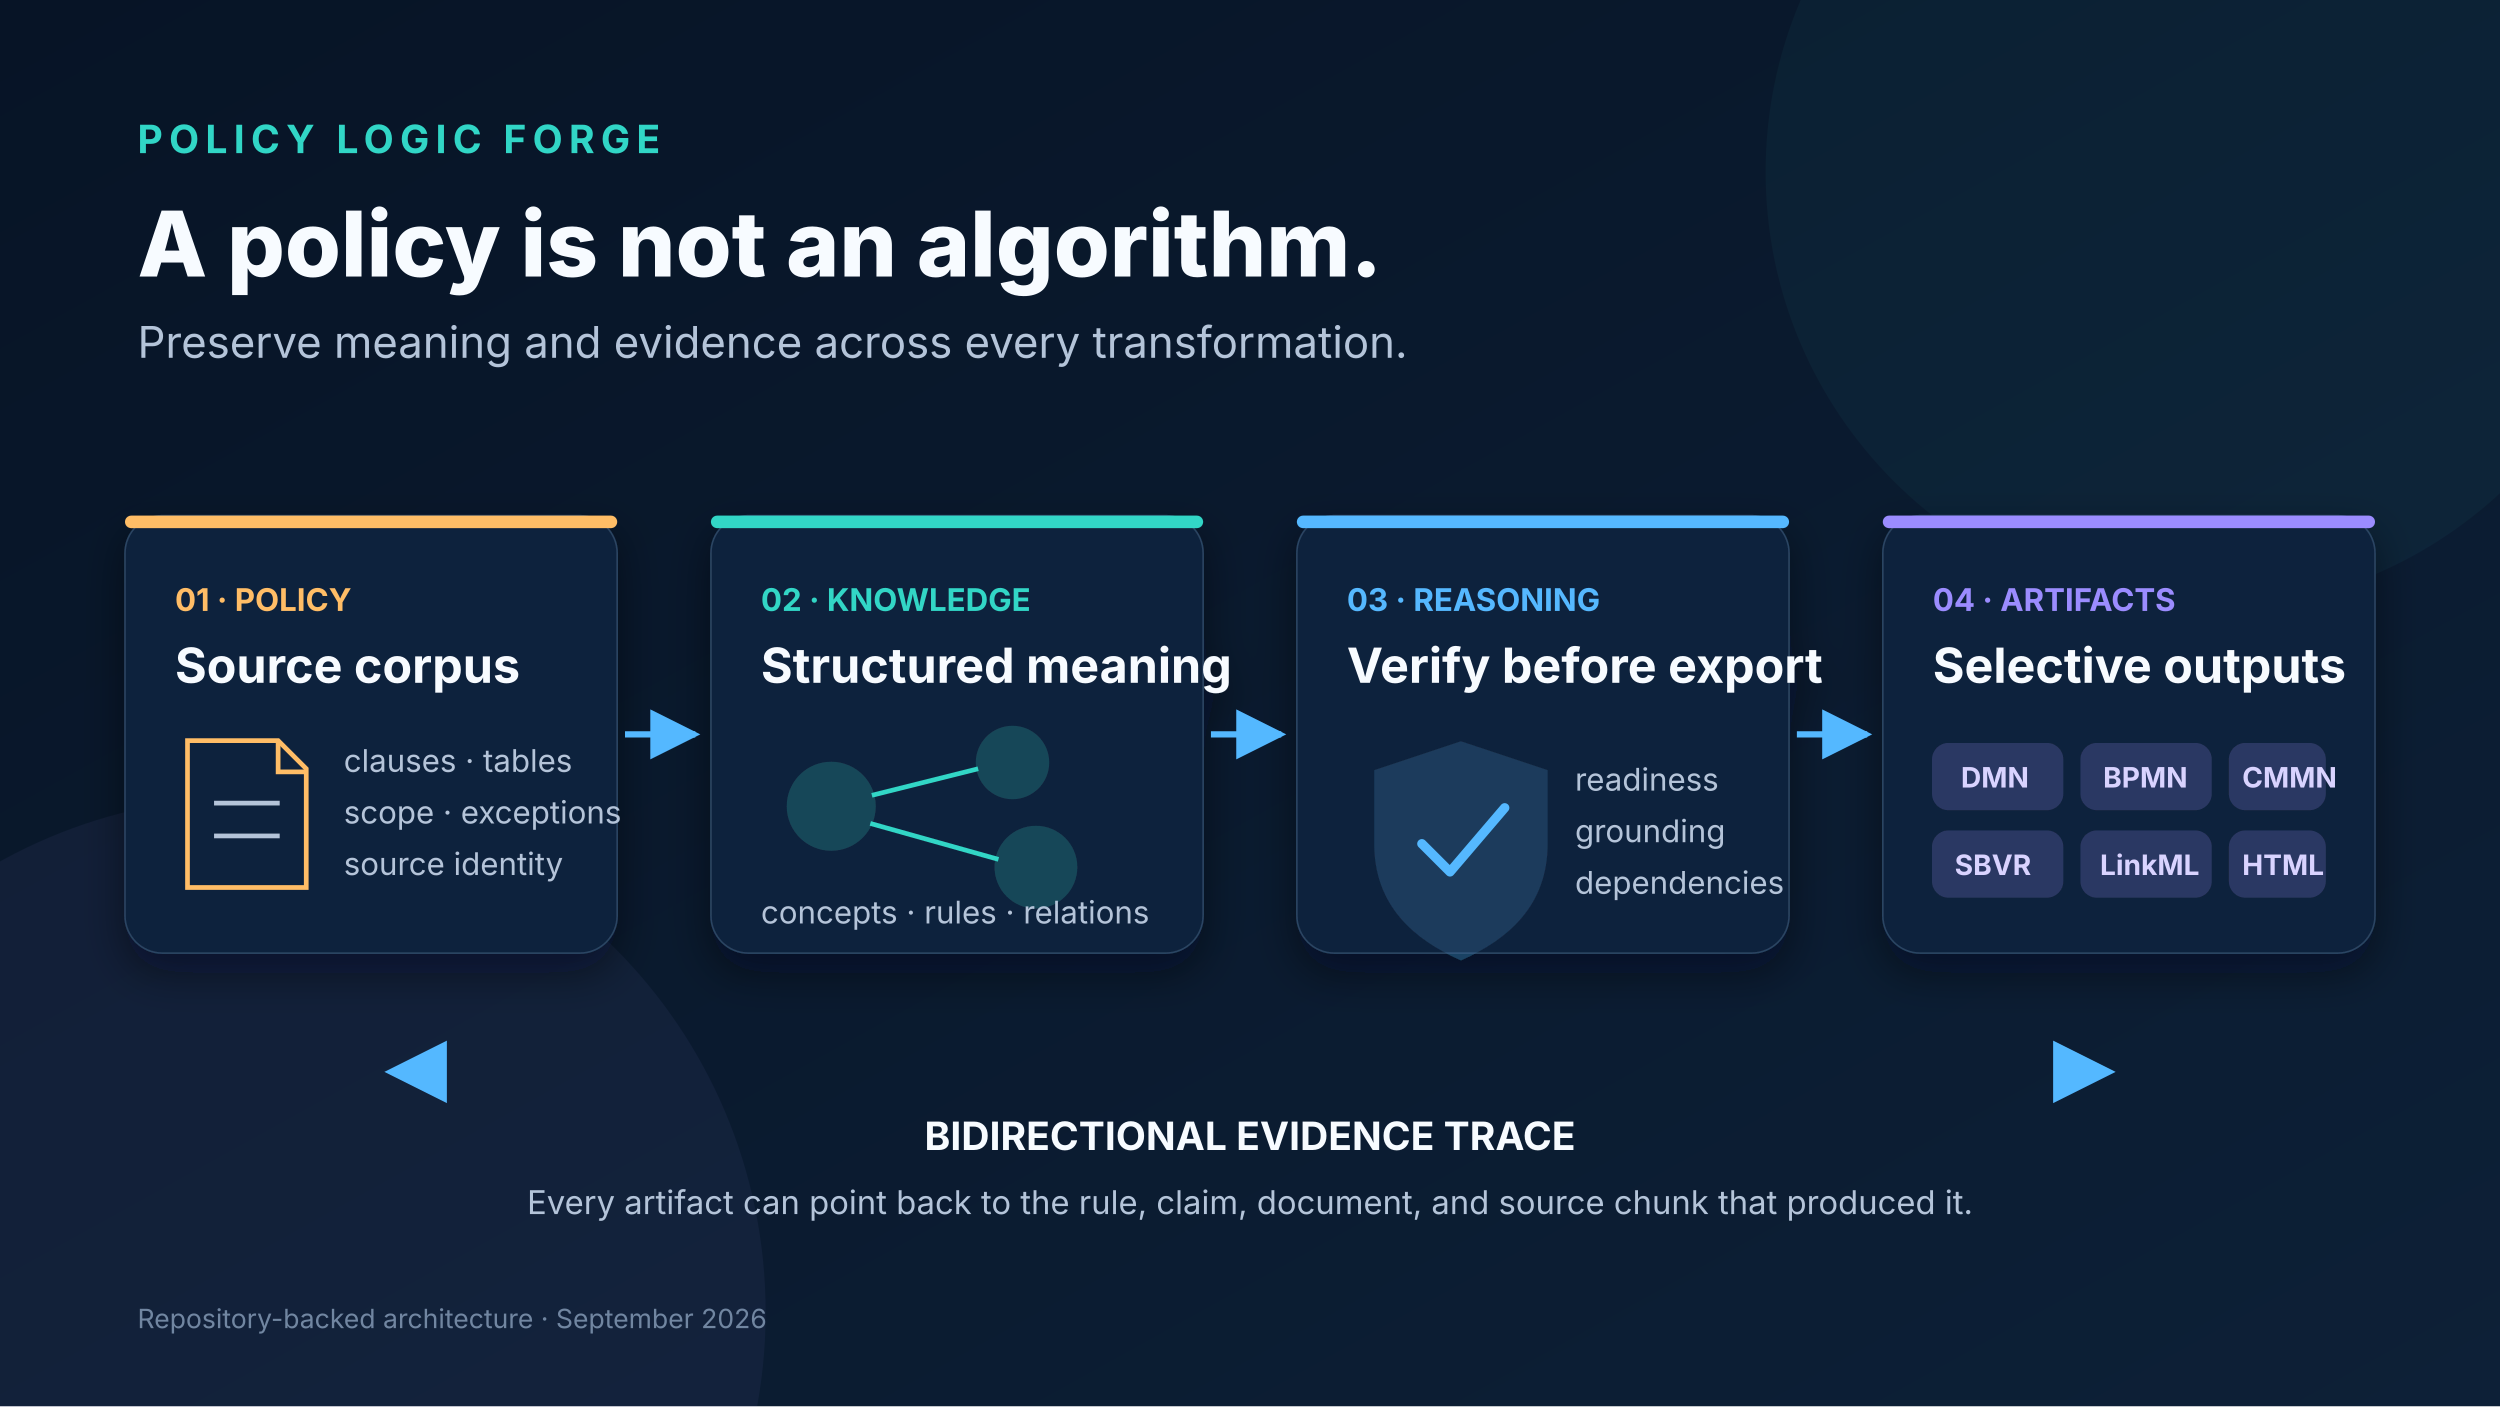
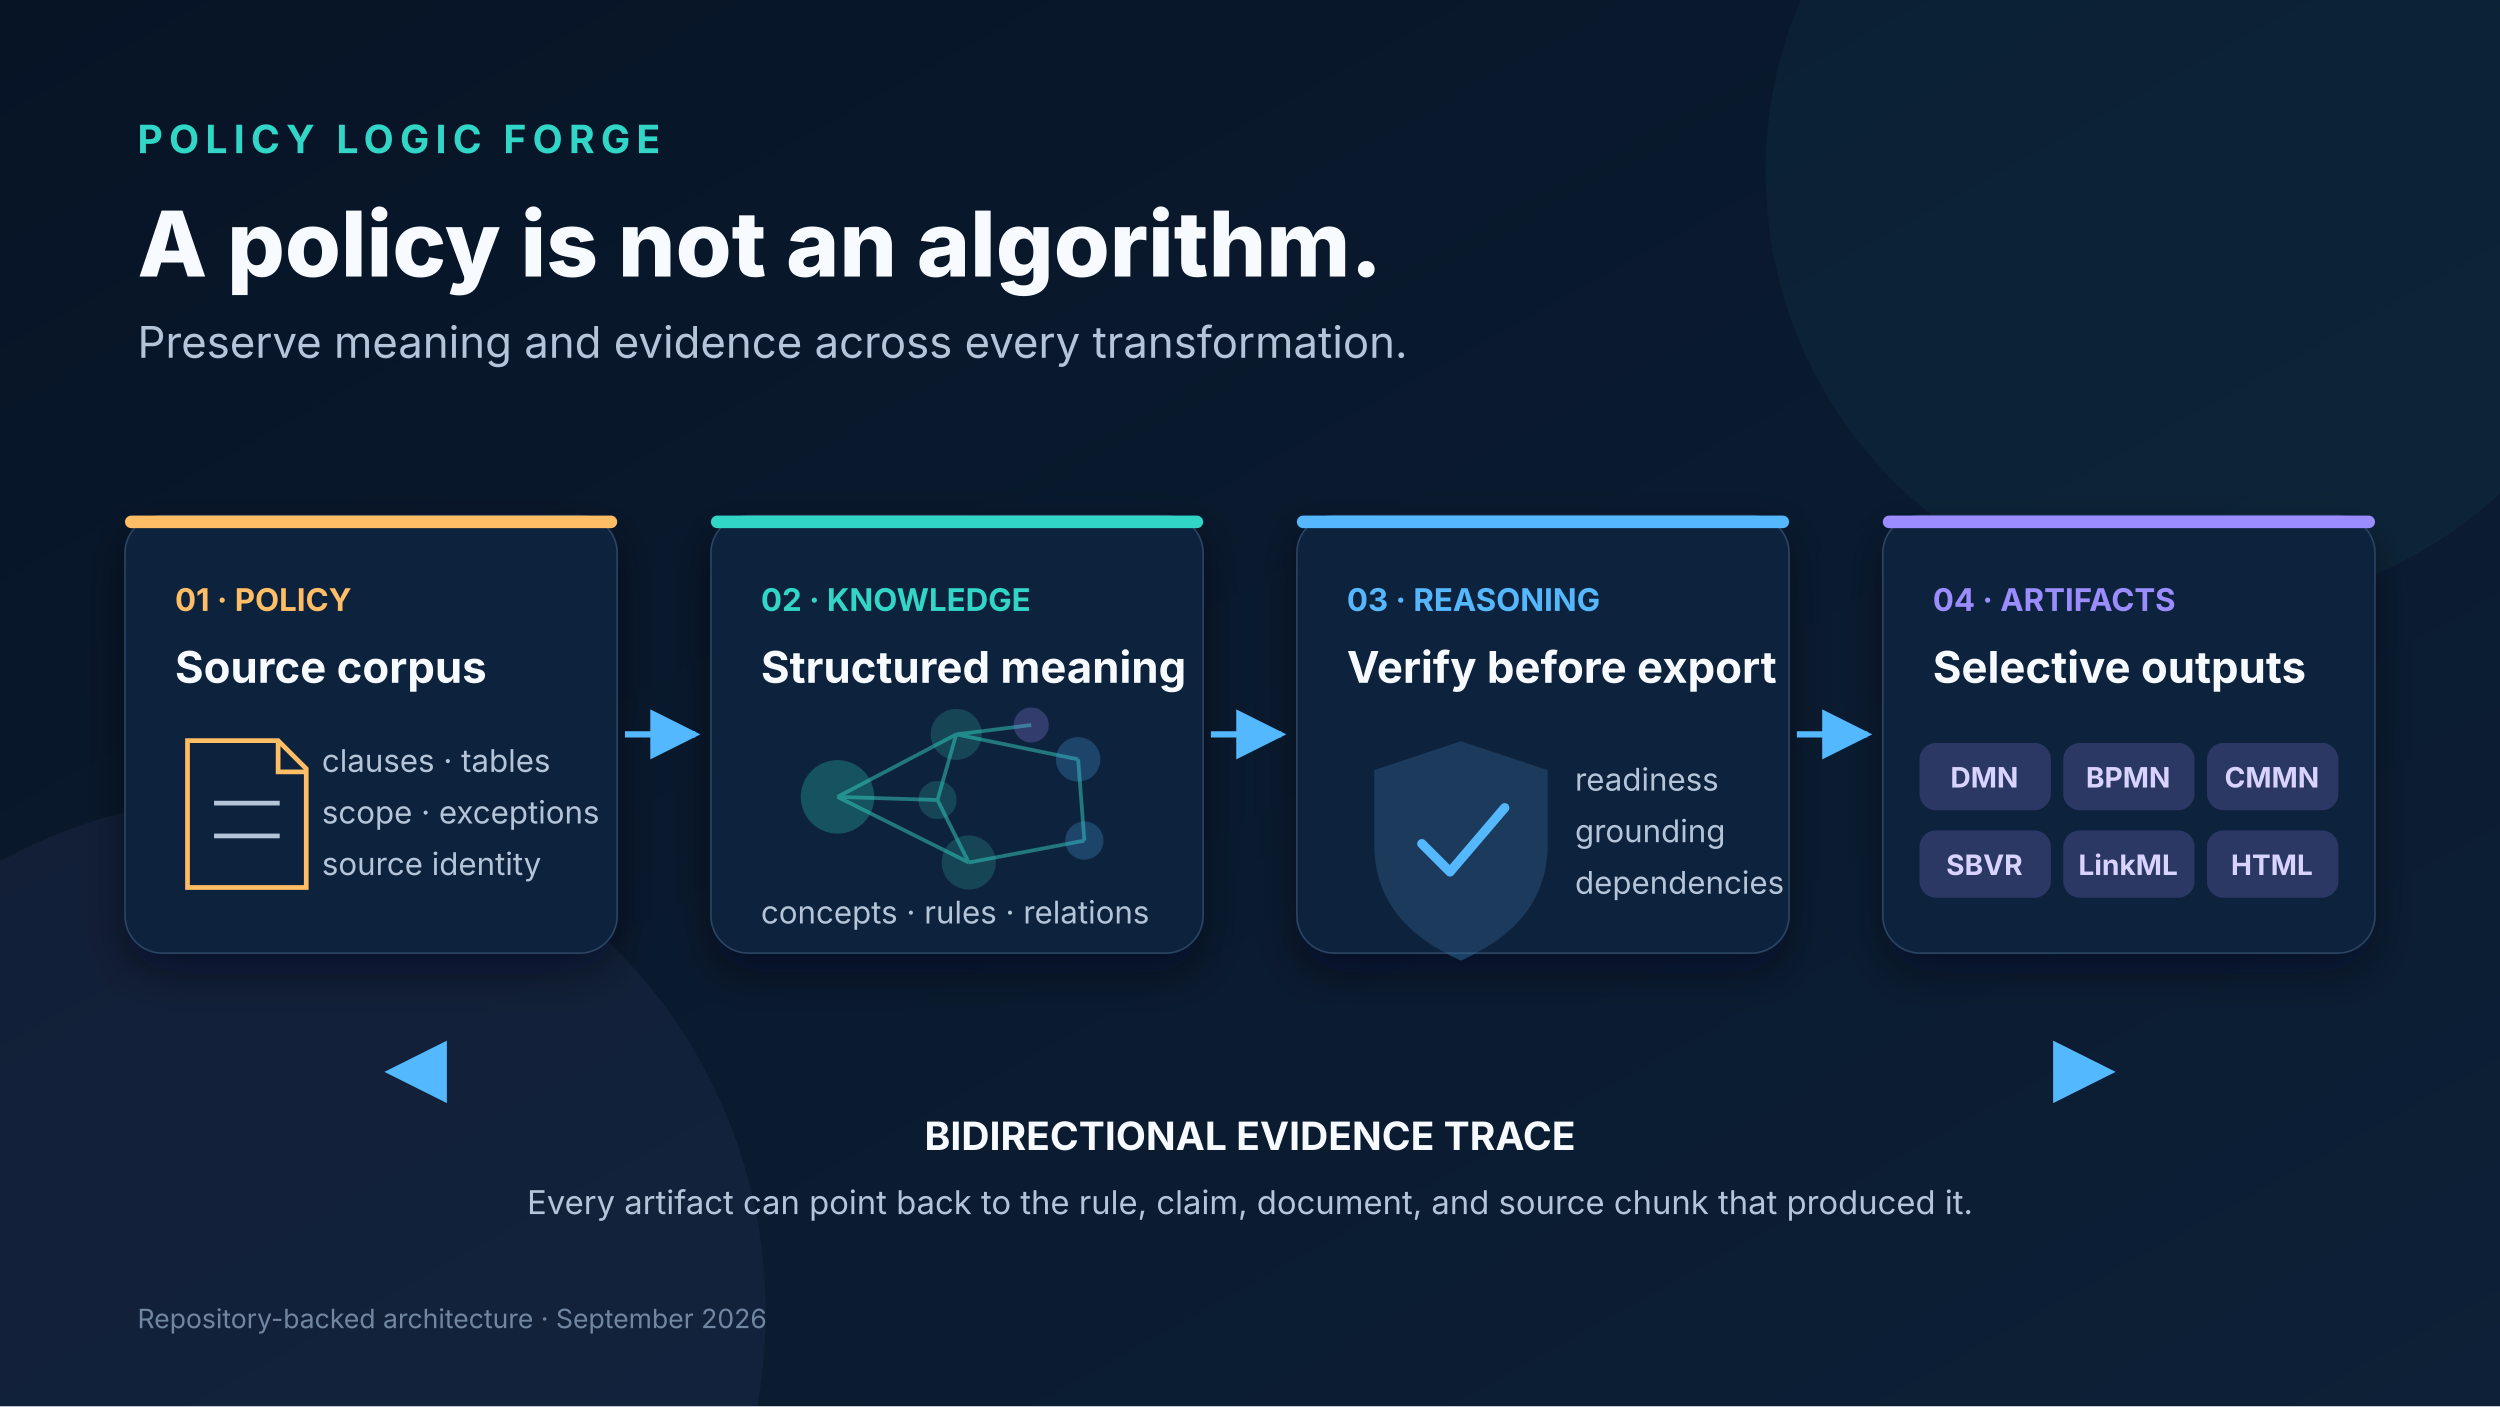
<svg xmlns="http://www.w3.org/2000/svg" width="1600" height="900" viewBox="0 0 1600 900" role="img" aria-labelledby="title desc">
  <defs>
    <linearGradient id="bg" x1="0" y1="0" x2="1" y2="1">
      <stop stop-color="#071426" />
      <stop offset="1" stop-color="#0d2037" />
    </linearGradient>
    <linearGradient id="accent" x1="0" y1="0" x2="1" y2="0">
      <stop stop-color="#31d6c6" />
      <stop offset="1" stop-color="#54b8ff" />
    </linearGradient>
    <filter id="shadow" x="-20%" y="-20%" width="140%" height="140%">
      <feDropShadow dx="0" dy="12" stdDeviation="14" flood-color="#020914" flood-opacity=".45" />
    </filter>
    <marker id="arrow" viewBox="0 0 10 10" refX="9" refY="5" markerWidth="8" markerHeight="8" orient="auto-start-reverse">
      <path d="M 0 0 L 10 5 L 0 10 z" fill="#54b8ff" />
    </marker>
  </defs>
  <rect width="1600" height="900" fill="url(#bg)" />
  <circle cx="1410" cy="110" r="280" fill="#31d6c6" opacity=".045" />
  <circle cx="160" cy="840" r="330" fill="#9b8cff" opacity=".055" />
  <text x="88" y="98" fill="#31d6c6" font-family="Inter,Arial,sans-serif" font-size="25" font-weight="700" letter-spacing="4">POLICY LOGIC FORGE</text>
  <text x="88" y="177" fill="#f7fbff" font-family="Inter,Arial,sans-serif" font-size="58" font-weight="760">A policy is not an algorithm.</text>
  <text x="88" y="229" fill="#b4c4d9" font-family="Inter,Arial,sans-serif" font-size="28">Preserve meaning and evidence across every transformation.</text>
  <g filter="url(#shadow)">
    <rect x="80" y="330" width="315" height="280" rx="24" fill="#10233d" stroke="#2c4563" />
    <rect x="80" y="330" width="315" height="8" rx="4" fill="#ffbd66" />
    <text x="112" y="391" fill="#ffbd66" font-family="Inter,Arial,sans-serif" font-size="20" font-weight="700">01 · POLICY</text>
-     <text x="112" y="437" fill="#f7fbff" font-family="Inter,Arial,sans-serif" font-size="31" font-weight="700">Source corpus</text>
+     <text x="112" y="437" fill="#f7fbff" font-family="Inter,Arial,sans-serif" font-size="28" font-weight="700">Source corpus</text>
    <path d="M120 474h58l18 18v76h-76z" fill="none" stroke="#ffbd66" stroke-width="3" />
    <path d="M178 474v20h18" fill="none" stroke="#ffbd66" stroke-width="3" />
    <path d="M137 514h42M137 535h42" stroke="#b4c4d9" stroke-width="3" />
-     <text x="220" y="494" fill="#b4c4d9" font-family="Inter,Arial,sans-serif" font-size="20">clauses · tables</text>
-     <text x="220" y="527" fill="#b4c4d9" font-family="Inter,Arial,sans-serif" font-size="20">scope · exceptions</text>
-     <text x="220" y="560" fill="#b4c4d9" font-family="Inter,Arial,sans-serif" font-size="20">source identity</text>
+     <text x="206" y="494" fill="#b4c4d9" font-family="Inter,Arial,sans-serif" font-size="20">clauses · tables</text>
+     <text x="206" y="527" fill="#b4c4d9" font-family="Inter,Arial,sans-serif" font-size="20">scope · exceptions</text>
+     <text x="206" y="560" fill="#b4c4d9" font-family="Inter,Arial,sans-serif" font-size="20">source identity</text>
    <rect x="455" y="330" width="315" height="280" rx="24" fill="#10233d" stroke="#2c4563" />
    <rect x="455" y="330" width="315" height="8" rx="4" fill="#31d6c6" />
    <text x="487" y="391" fill="#31d6c6" font-family="Inter,Arial,sans-serif" font-size="20" font-weight="700">02 · KNOWLEDGE</text>
-     <text x="487" y="437" fill="#f7fbff" font-family="Inter,Arial,sans-serif" font-size="31" font-weight="700">Structured meaning</text>
-     <circle cx="532" cy="516" r="27" fill="#31d6c6" opacity=".2" stroke="#31d6c6" stroke-width="3" />
-     <circle cx="648" cy="488" r="22" fill="#31d6c6" opacity=".2" stroke="#31d6c6" stroke-width="3" />
-     <circle cx="663" cy="555" r="25" fill="#31d6c6" opacity=".2" stroke="#31d6c6" stroke-width="3" />
-     <path d="M558 509l68-17M557 527l82 23" stroke="#31d6c6" stroke-width="3" />
+     <text x="487" y="437" fill="#f7fbff" font-family="Inter,Arial,sans-serif" font-size="28" font-weight="700">Structured meaning</text>
+     <g opacity=".95">
+       <path d="M536 510 L612 470M536 510 L620 552M536 510 L600 512M612 470 L690 486M612 470 L660 464M620 552 L694 538M690 486 L694 538M600 512 L612 470M600 512 L620 552" stroke="#31d6c6" stroke-width="2.4" opacity=".5" fill="none" />
+       <circle cx="536" cy="510" r="22" fill="#31d6c6" opacity=".28" stroke="#31d6c6" stroke-width="3" />
+       <circle cx="612" cy="470" r="15" fill="#31d6c6" opacity=".2" stroke="#31d6c6" stroke-width="2.6" />
+       <circle cx="620" cy="552" r="16" fill="#31d6c6" opacity=".2" stroke="#31d6c6" stroke-width="2.6" />
+       <circle cx="600" cy="512" r="11" fill="#31d6c6" opacity=".2" stroke="#31d6c6" stroke-width="2.4" />
+       <circle cx="690" cy="486" r="13" fill="#54b8ff" opacity=".24" stroke="#54b8ff" stroke-width="2.4" />
+       <circle cx="694" cy="538" r="11" fill="#54b8ff" opacity=".24" stroke="#54b8ff" stroke-width="2.4" />
+       <circle cx="660" cy="464" r="10" fill="#9b8cff" opacity=".26" stroke="#9b8cff" stroke-width="2.4" />
+     </g>
    <text x="487" y="591" fill="#b4c4d9" font-family="Inter,Arial,sans-serif" font-size="20">concepts · rules · relations</text>
    <rect x="830" y="330" width="315" height="280" rx="24" fill="#10233d" stroke="#2c4563" />
    <rect x="830" y="330" width="315" height="8" rx="4" fill="#54b8ff" />
    <text x="862" y="391" fill="#54b8ff" font-family="Inter,Arial,sans-serif" font-size="20" font-weight="700">03 · REASONING</text>
-     <text x="862" y="437" fill="#f7fbff" font-family="Inter,Arial,sans-serif" font-size="31" font-weight="700">Verify before export</text>
+     <text x="862" y="437" fill="#f7fbff" font-family="Inter,Arial,sans-serif" font-size="28" font-weight="700">Verify before export</text>
    <path d="M935 476l54 18v46c0 39-25 60-54 73-29-13-54-34-54-73v-46z" fill="#54b8ff" opacity=".16" stroke="#54b8ff" stroke-width="3" />
    <path d="M910 540l18 18 35-41" fill="none" stroke="#54b8ff" stroke-width="6" stroke-linecap="round" stroke-linejoin="round" />
    <text x="1008" y="506" fill="#b4c4d9" font-family="Inter,Arial,sans-serif" font-size="20">readiness</text>
    <text x="1008" y="539" fill="#b4c4d9" font-family="Inter,Arial,sans-serif" font-size="20">grounding</text>
    <text x="1008" y="572" fill="#b4c4d9" font-family="Inter,Arial,sans-serif" font-size="20">dependencies</text>
    <rect x="1205" y="330" width="315" height="280" rx="24" fill="#10233d" stroke="#2c4563" />
    <rect x="1205" y="330" width="315" height="8" rx="4" fill="#9b8cff" />
    <text x="1237" y="391" fill="#9b8cff" font-family="Inter,Arial,sans-serif" font-size="20" font-weight="700">04 · ARTIFACTS</text>
-     <text x="1237" y="437" fill="#f7fbff" font-family="Inter,Arial,sans-serif" font-size="31" font-weight="700">Selective outputs</text>
+     <text x="1237" y="437" fill="#f7fbff" font-family="Inter,Arial,sans-serif" font-size="28" font-weight="700">Selective outputs</text>
    <g font-family="Inter,Arial,sans-serif" font-size="18" font-weight="700">
-       <rect x="1237" y="476" width="83" height="42" rx="10" fill="#9b8cff" opacity=".2" stroke="#9b8cff" />
-       <text x="1255" y="504" fill="#d9d3ff">DMN</text>
-       <rect x="1332" y="476" width="83" height="42" rx="10" fill="#9b8cff" opacity=".2" stroke="#9b8cff" />
-       <text x="1346" y="504" fill="#d9d3ff">BPMN</text>
-       <rect x="1427" y="476" width="61" height="42" rx="10" fill="#9b8cff" opacity=".2" stroke="#9b8cff" />
-       <text x="1435" y="504" fill="#d9d3ff">CMMN</text>
-       <rect x="1237" y="532" width="83" height="42" rx="10" fill="#9b8cff" opacity=".2" stroke="#9b8cff" />
-       <text x="1251" y="560" fill="#d9d3ff">SBVR</text>
-       <rect x="1332" y="532" width="83" height="42" rx="10" fill="#9b8cff" opacity=".2" stroke="#9b8cff" />
-       <text x="1344" y="560" fill="#d9d3ff">LinkML</text>
-       <rect x="1427" y="532" width="61" height="42" rx="10" fill="#9b8cff" opacity=".2" stroke="#9b8cff" />
-       <text x="1435" y="560" fill="#d9d3ff">HTML</text>
+       <rect x="1229" y="476" width="83" height="42" rx="10" fill="#9b8cff" opacity=".2" stroke="#9b8cff" />
+       <text x="1270" y="504" text-anchor="middle" fill="#d9d3ff">DMN</text>
+       <rect x="1321" y="476" width="83" height="42" rx="10" fill="#9b8cff" opacity=".2" stroke="#9b8cff" />
+       <text x="1362" y="504" text-anchor="middle" fill="#d9d3ff">BPMN</text>
+       <rect x="1413" y="476" width="83" height="42" rx="10" fill="#9b8cff" opacity=".2" stroke="#9b8cff" />
+       <text x="1454" y="504" text-anchor="middle" fill="#d9d3ff">CMMN</text>
+       <rect x="1229" y="532" width="83" height="42" rx="10" fill="#9b8cff" opacity=".2" stroke="#9b8cff" />
+       <text x="1270" y="560" text-anchor="middle" fill="#d9d3ff">SBVR</text>
+       <rect x="1321" y="532" width="83" height="42" rx="10" fill="#9b8cff" opacity=".2" stroke="#9b8cff" />
+       <text x="1362" y="560" text-anchor="middle" fill="#d9d3ff">LinkML</text>
+       <rect x="1413" y="532" width="83" height="42" rx="10" fill="#9b8cff" opacity=".2" stroke="#9b8cff" />
+       <text x="1454" y="560" text-anchor="middle" fill="#d9d3ff">HTML</text>
    </g>
  </g>
  <g stroke="#54b8ff" stroke-width="4" fill="none" marker-end="url(#arrow)">
    <path d="M400 470h45" />
    <path d="M775 470h45" />
    <path d="M1150 470h45" />
  </g>
  <path d="M250 686h1100" stroke="url(#accent)" stroke-width="5" stroke-linecap="round" marker-start="url(#arrow)" marker-end="url(#arrow)" />
  <text x="800" y="736" fill="#f7fbff" text-anchor="middle" font-family="Inter,Arial,sans-serif" font-size="25" font-weight="700">BIDIRECTIONAL EVIDENCE TRACE</text>
  <text x="800" y="777" fill="#b4c4d9" text-anchor="middle" font-family="Inter,Arial,sans-serif" font-size="21">Every artifact can point back to the rule, claim, document, and source chunk that produced it.</text>
  <text x="88" y="850" fill="#7186a1" font-family="Inter,Arial,sans-serif" font-size="17">Repository-backed architecture · September 2026</text>
</svg>
